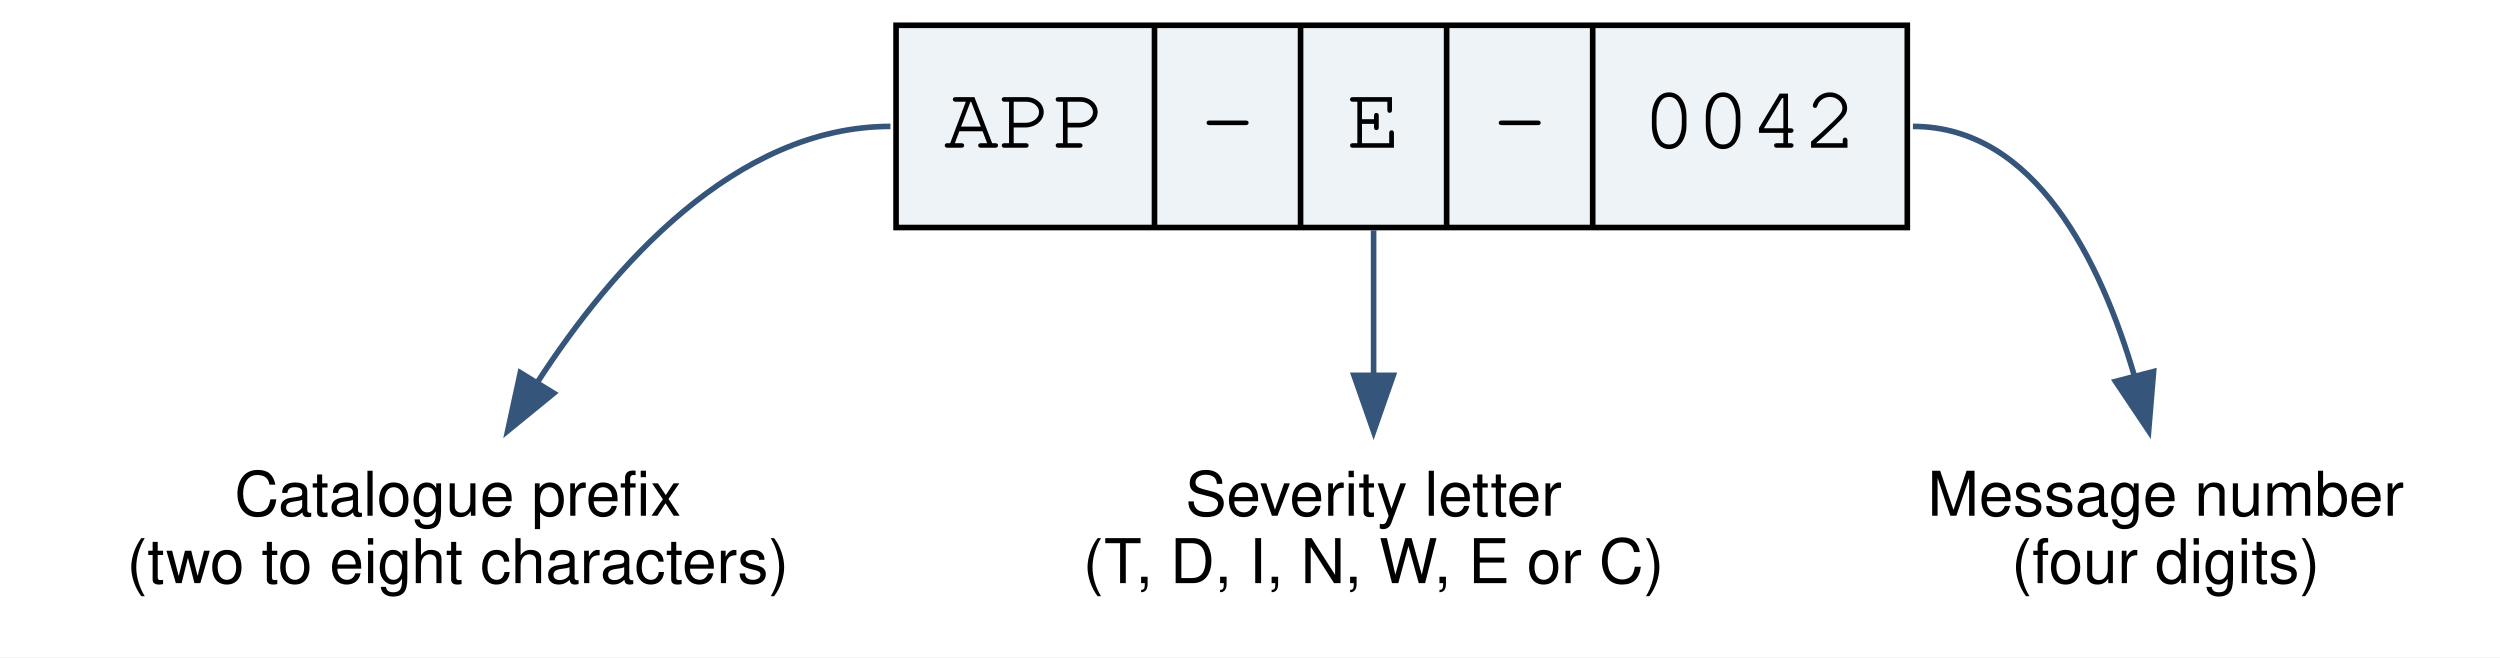
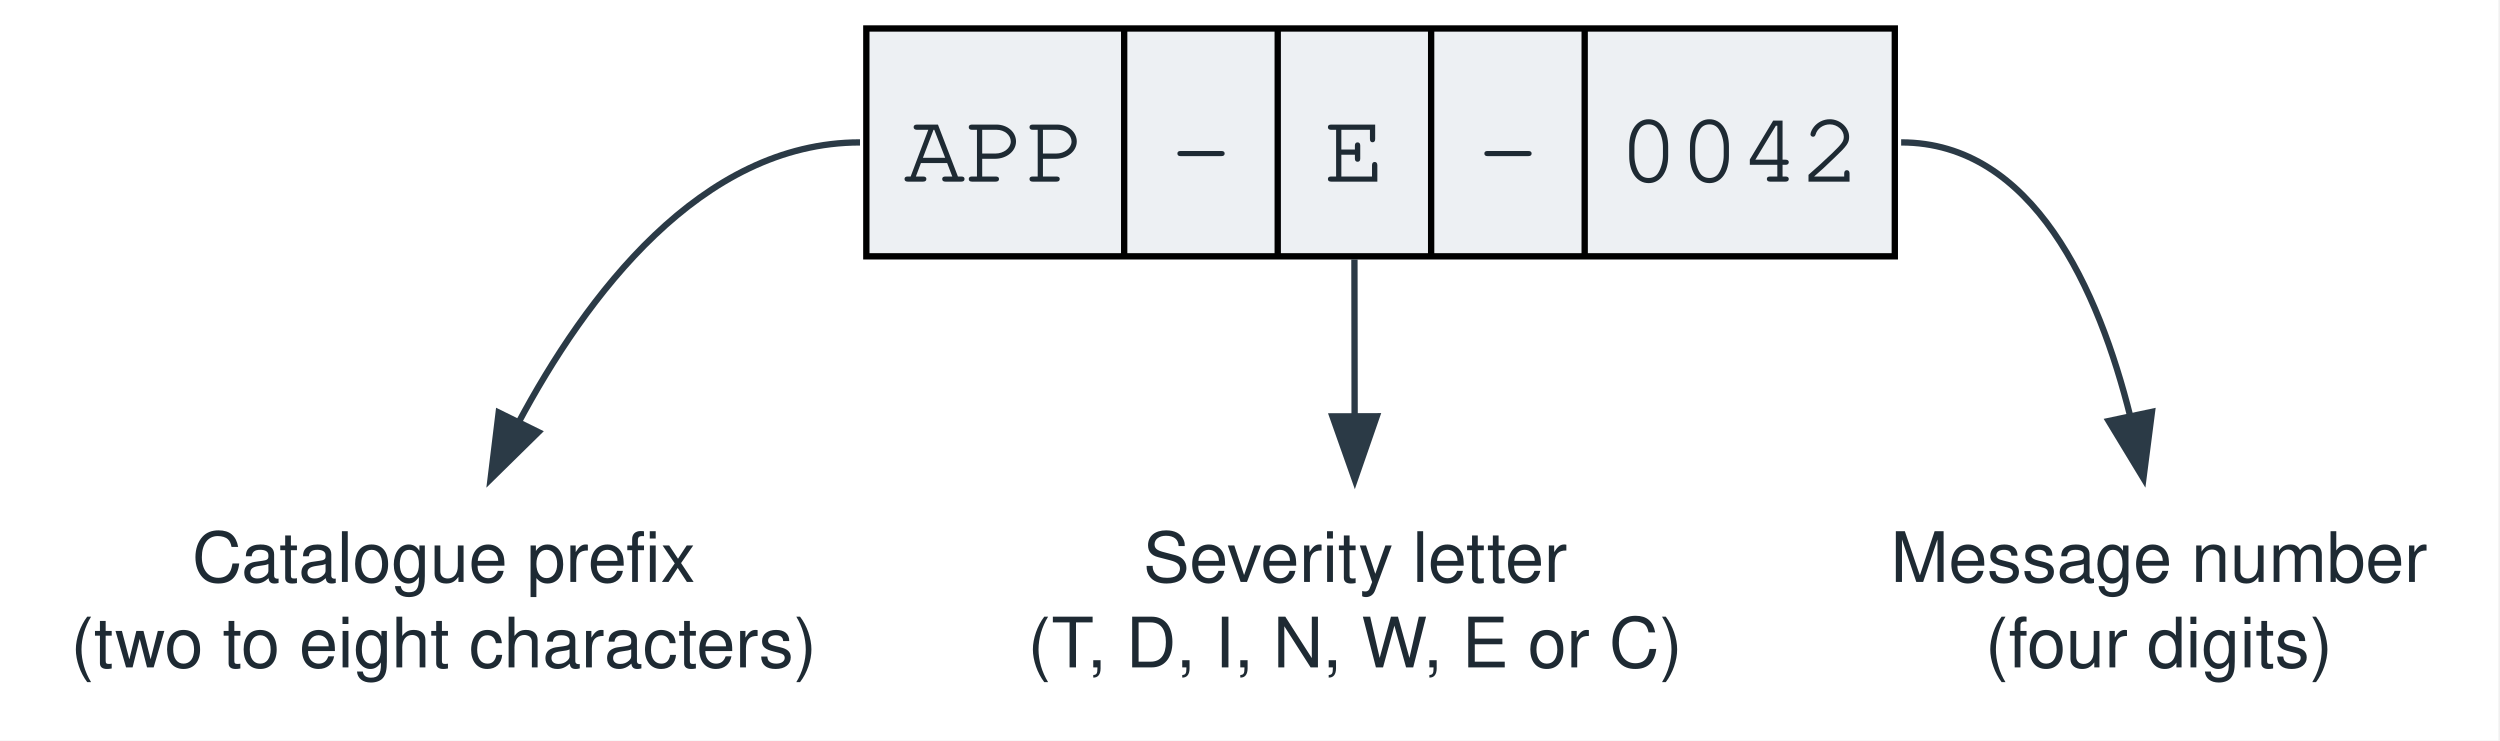
- <svg xmlns="http://www.w3.org/2000/svg" width="445pt" height="117pt" viewBox="0.00 0.00 445.00 117.00">
+ <svg xmlns="http://www.w3.org/2000/svg" width="395pt" height="117pt" viewBox="0.00 0.00 395.00 117.00">
  <g id="graph0" class="graph" transform="scale(1 1) rotate(0) translate(4 113)">
-     <polygon fill="white" stroke="transparent" points="-4,4 -4,-113 441,-113 441,4 -4,4" />
+     <polygon fill="white" stroke="none" points="-4,4 -4,-113 390.75,-113 390.75,4 -4,4" />
    <g id="node1" class="node">
-       <polygon fill="#eef3f8" stroke="black" points="155.5,-72.5 155.5,-108.5 335.5,-108.5 335.5,-72.5 155.5,-72.5" />
-       <text text-anchor="middle" x="178.5" y="-86.7" font-family="Courier,monospace" font-size="16.00">APP</text>
-       <polyline fill="none" stroke="black" points="201.5,-72.5 201.5,-108.5 " />
-       <text text-anchor="middle" x="214.5" y="-86.7" font-family="Courier,monospace" font-size="16.00">-</text>
-       <polyline fill="none" stroke="black" points="227.5,-72.5 227.5,-108.5 " />
-       <text text-anchor="middle" x="240.5" y="-86.7" font-family="Courier,monospace" font-size="16.00">E</text>
-       <polyline fill="none" stroke="black" points="253.5,-72.5 253.5,-108.5 " />
-       <text text-anchor="middle" x="266.5" y="-86.7" font-family="Courier,monospace" font-size="16.00">-</text>
-       <polyline fill="none" stroke="black" points="279.5,-72.5 279.5,-108.5 " />
-       <text text-anchor="middle" x="307.5" y="-86.7" font-family="Courier,monospace" font-size="16.00">0042</text>
+       <polygon fill="#edf0f3" stroke="black" points="132.88,-72.5 132.88,-108.5 295.38,-108.5 295.38,-72.5 132.88,-72.5" />
+       <text xml:space="preserve" text-anchor="middle" x="153.25" y="-84.3" font-family="Courier,monospace" font-size="16.00" fill="#1e2a33">APP</text>
+       <polyline fill="none" stroke="black" points="173.62,-72.5 173.62,-108.5" />
+       <text xml:space="preserve" text-anchor="middle" x="185.75" y="-84.3" font-family="Courier,monospace" font-size="16.00" fill="#1e2a33">-</text>
+       <polyline fill="none" stroke="black" points="197.88,-72.5 197.88,-108.5" />
+       <text xml:space="preserve" text-anchor="middle" x="210" y="-84.3" font-family="Courier,monospace" font-size="16.00" fill="#1e2a33">E</text>
+       <polyline fill="none" stroke="black" points="222.12,-72.5 222.12,-108.5" />
+       <text xml:space="preserve" text-anchor="middle" x="234.25" y="-84.3" font-family="Courier,monospace" font-size="16.00" fill="#1e2a33">-</text>
+       <polyline fill="none" stroke="black" points="246.38,-72.5 246.38,-108.5" />
+       <text xml:space="preserve" text-anchor="middle" x="270.88" y="-84.3" font-family="Courier,monospace" font-size="16.00" fill="#1e2a33">0042</text>
    </g>
    <g id="node2" class="node">
-       <text text-anchor="middle" x="77.5" y="-21.2" font-family="Helvetica,sans-Serif" font-size="11.00">Catalogue prefix</text>
-       <text text-anchor="middle" x="77.5" y="-9.2" font-family="Helvetica,sans-Serif" font-size="11.00">(two to eight characters)</text>
+       <text xml:space="preserve" text-anchor="middle" x="66.12" y="-21.05" font-family="Helvetica,sans-Serif" font-size="11.00" fill="#1e2a33">Catalogue prefix</text>
+       <text xml:space="preserve" text-anchor="middle" x="66.12" y="-7.55" font-family="Helvetica,sans-Serif" font-size="11.00" fill="#1e2a33">(two to eight characters)</text>
    </g>
    <g id="edge1" class="edge">
-       <path fill="none" stroke="#35557a" d="M154.5,-90.5C126.85,-90.5 104.95,-65.44 91.68,-44.99" />
-       <polygon fill="#35557a" stroke="#35557a" points="94.58,-43.01 86.37,-36.31 88.61,-46.66 94.58,-43.01" />
+       <path fill="none" stroke="#2b3a46" d="M131.88,-90.5C106.74,-90.5 88.59,-66.27 77.81,-46.02" />
+       <polygon fill="#2b3a46" stroke="#2b3a46" points="81.07,-44.73 73.51,-37.3 74.79,-47.82 81.07,-44.73" />
    </g>
    <g id="node3" class="node">
-       <text text-anchor="middle" x="240.5" y="-21.2" font-family="Helvetica,sans-Serif" font-size="11.00">Severity letter</text>
-       <text text-anchor="middle" x="240.5" y="-9.2" font-family="Helvetica,sans-Serif" font-size="11.00">(T, D, I, N, W, E or C)</text>
+       <text xml:space="preserve" text-anchor="middle" x="210.12" y="-21.05" font-family="Helvetica,sans-Serif" font-size="11.00" fill="#1e2a33">Severity letter</text>
+       <text xml:space="preserve" text-anchor="middle" x="210.12" y="-7.55" font-family="Helvetica,sans-Serif" font-size="11.00" fill="#1e2a33">(T, D, I, N, W, E or C)</text>
    </g>
    <g id="edge2" class="edge">
-       <path fill="none" stroke="#35557a" d="M240.5,-72C240.5,-63.68 240.5,-54.63 240.5,-46.4" />
-       <polygon fill="#35557a" stroke="#35557a" points="244,-46.19 240.5,-36.19 237,-46.19 244,-46.19" />
+       <path fill="none" stroke="#2b3a46" d="M210,-72C210,-63.93 210.01,-55.18 210.03,-47.15" />
+       <polygon fill="#2b3a46" stroke="#2b3a46" points="213.53,-47.23 210.06,-37.22 206.53,-47.21 213.53,-47.23" />
    </g>
    <g id="node4" class="node">
-       <text text-anchor="middle" x="381.5" y="-21.2" font-family="Helvetica,sans-Serif" font-size="11.00">Message number</text>
-       <text text-anchor="middle" x="381.5" y="-9.2" font-family="Helvetica,sans-Serif" font-size="11.00">(four digits)</text>
+       <text xml:space="preserve" text-anchor="middle" x="337.12" y="-21.05" font-family="Helvetica,sans-Serif" font-size="11.00" fill="#1e2a33">Message number</text>
+       <text xml:space="preserve" text-anchor="middle" x="337.12" y="-7.55" font-family="Helvetica,sans-Serif" font-size="11.00" fill="#1e2a33">(four digits)</text>
    </g>
    <g id="edge3" class="edge">
-       <path fill="none" stroke="#35557a" d="M336.5,-90.5C358.33,-90.5 369.99,-66.33 375.92,-46.09" />
-       <polygon fill="#35557a" stroke="#35557a" points="379.34,-46.87 378.46,-36.31 372.56,-45.11 379.34,-46.87" />
+       <path fill="none" stroke="#2b3a46" d="M296.38,-90.5C317.28,-90.5 327.6,-67.15 332.6,-47.14" />
+       <polygon fill="#2b3a46" stroke="#2b3a46" points="336.01,-47.93 334.66,-37.43 329.17,-46.48 336.01,-47.93" />
    </g>
  </g>
</svg>
